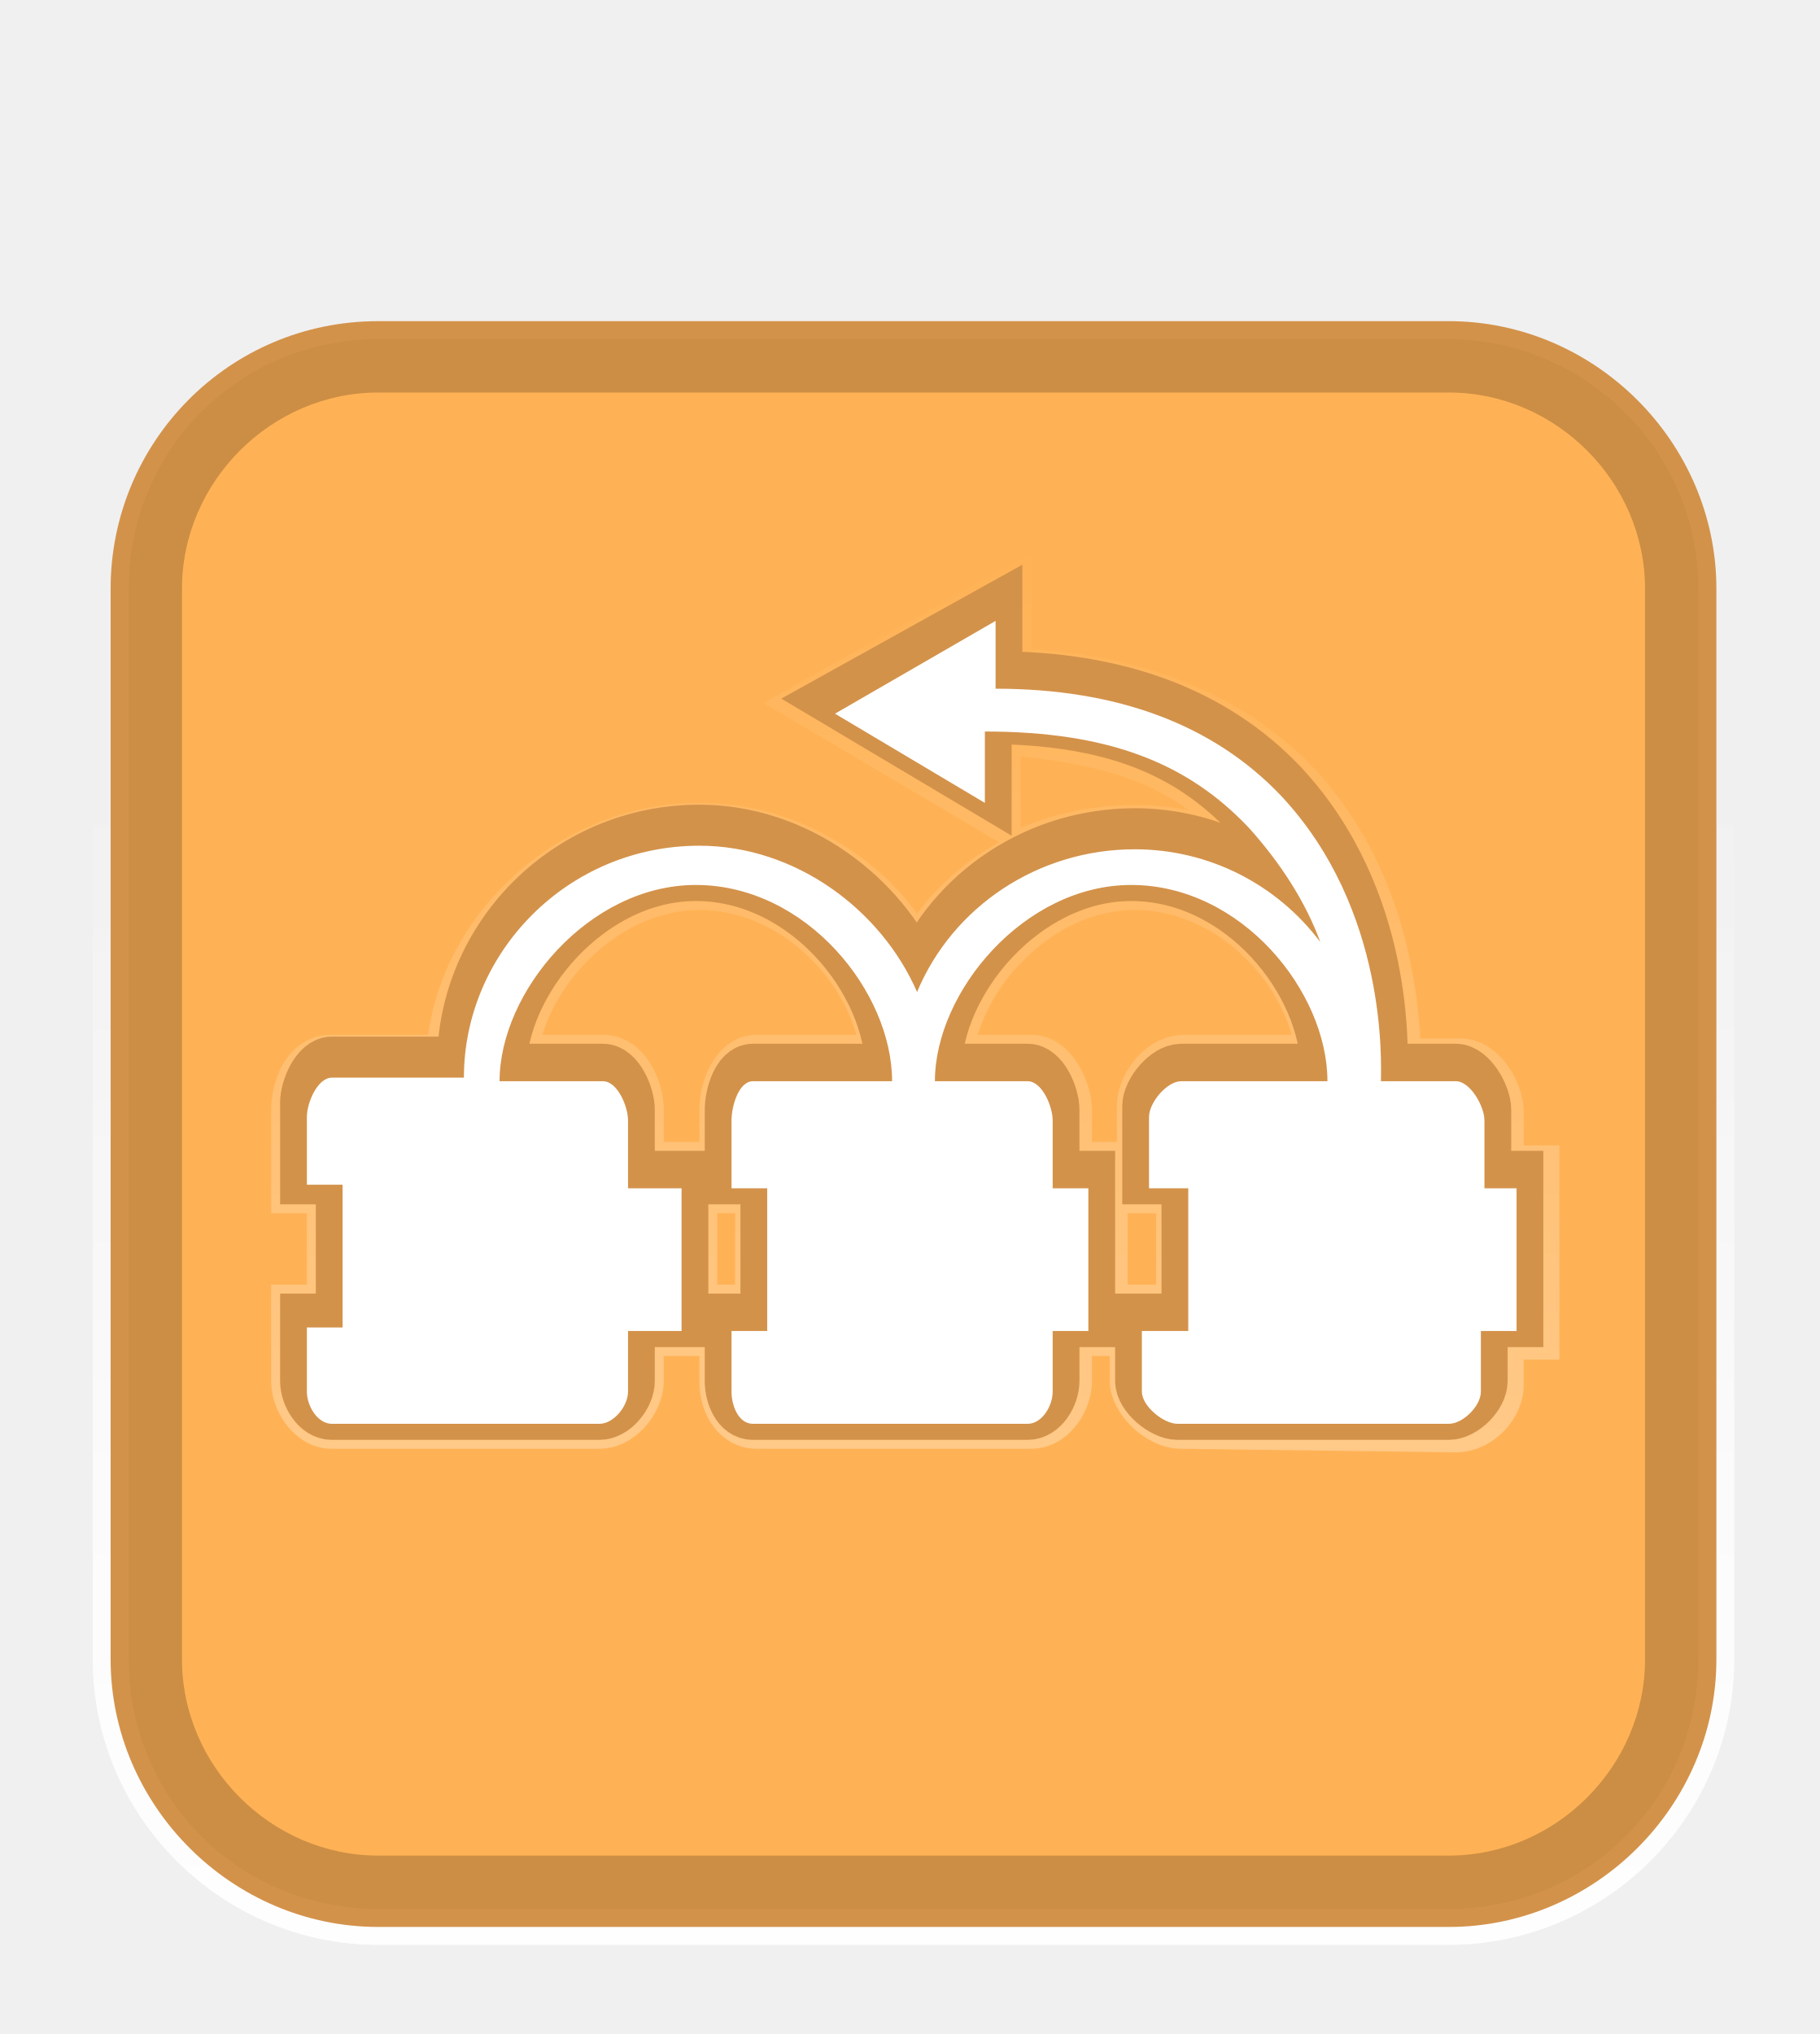
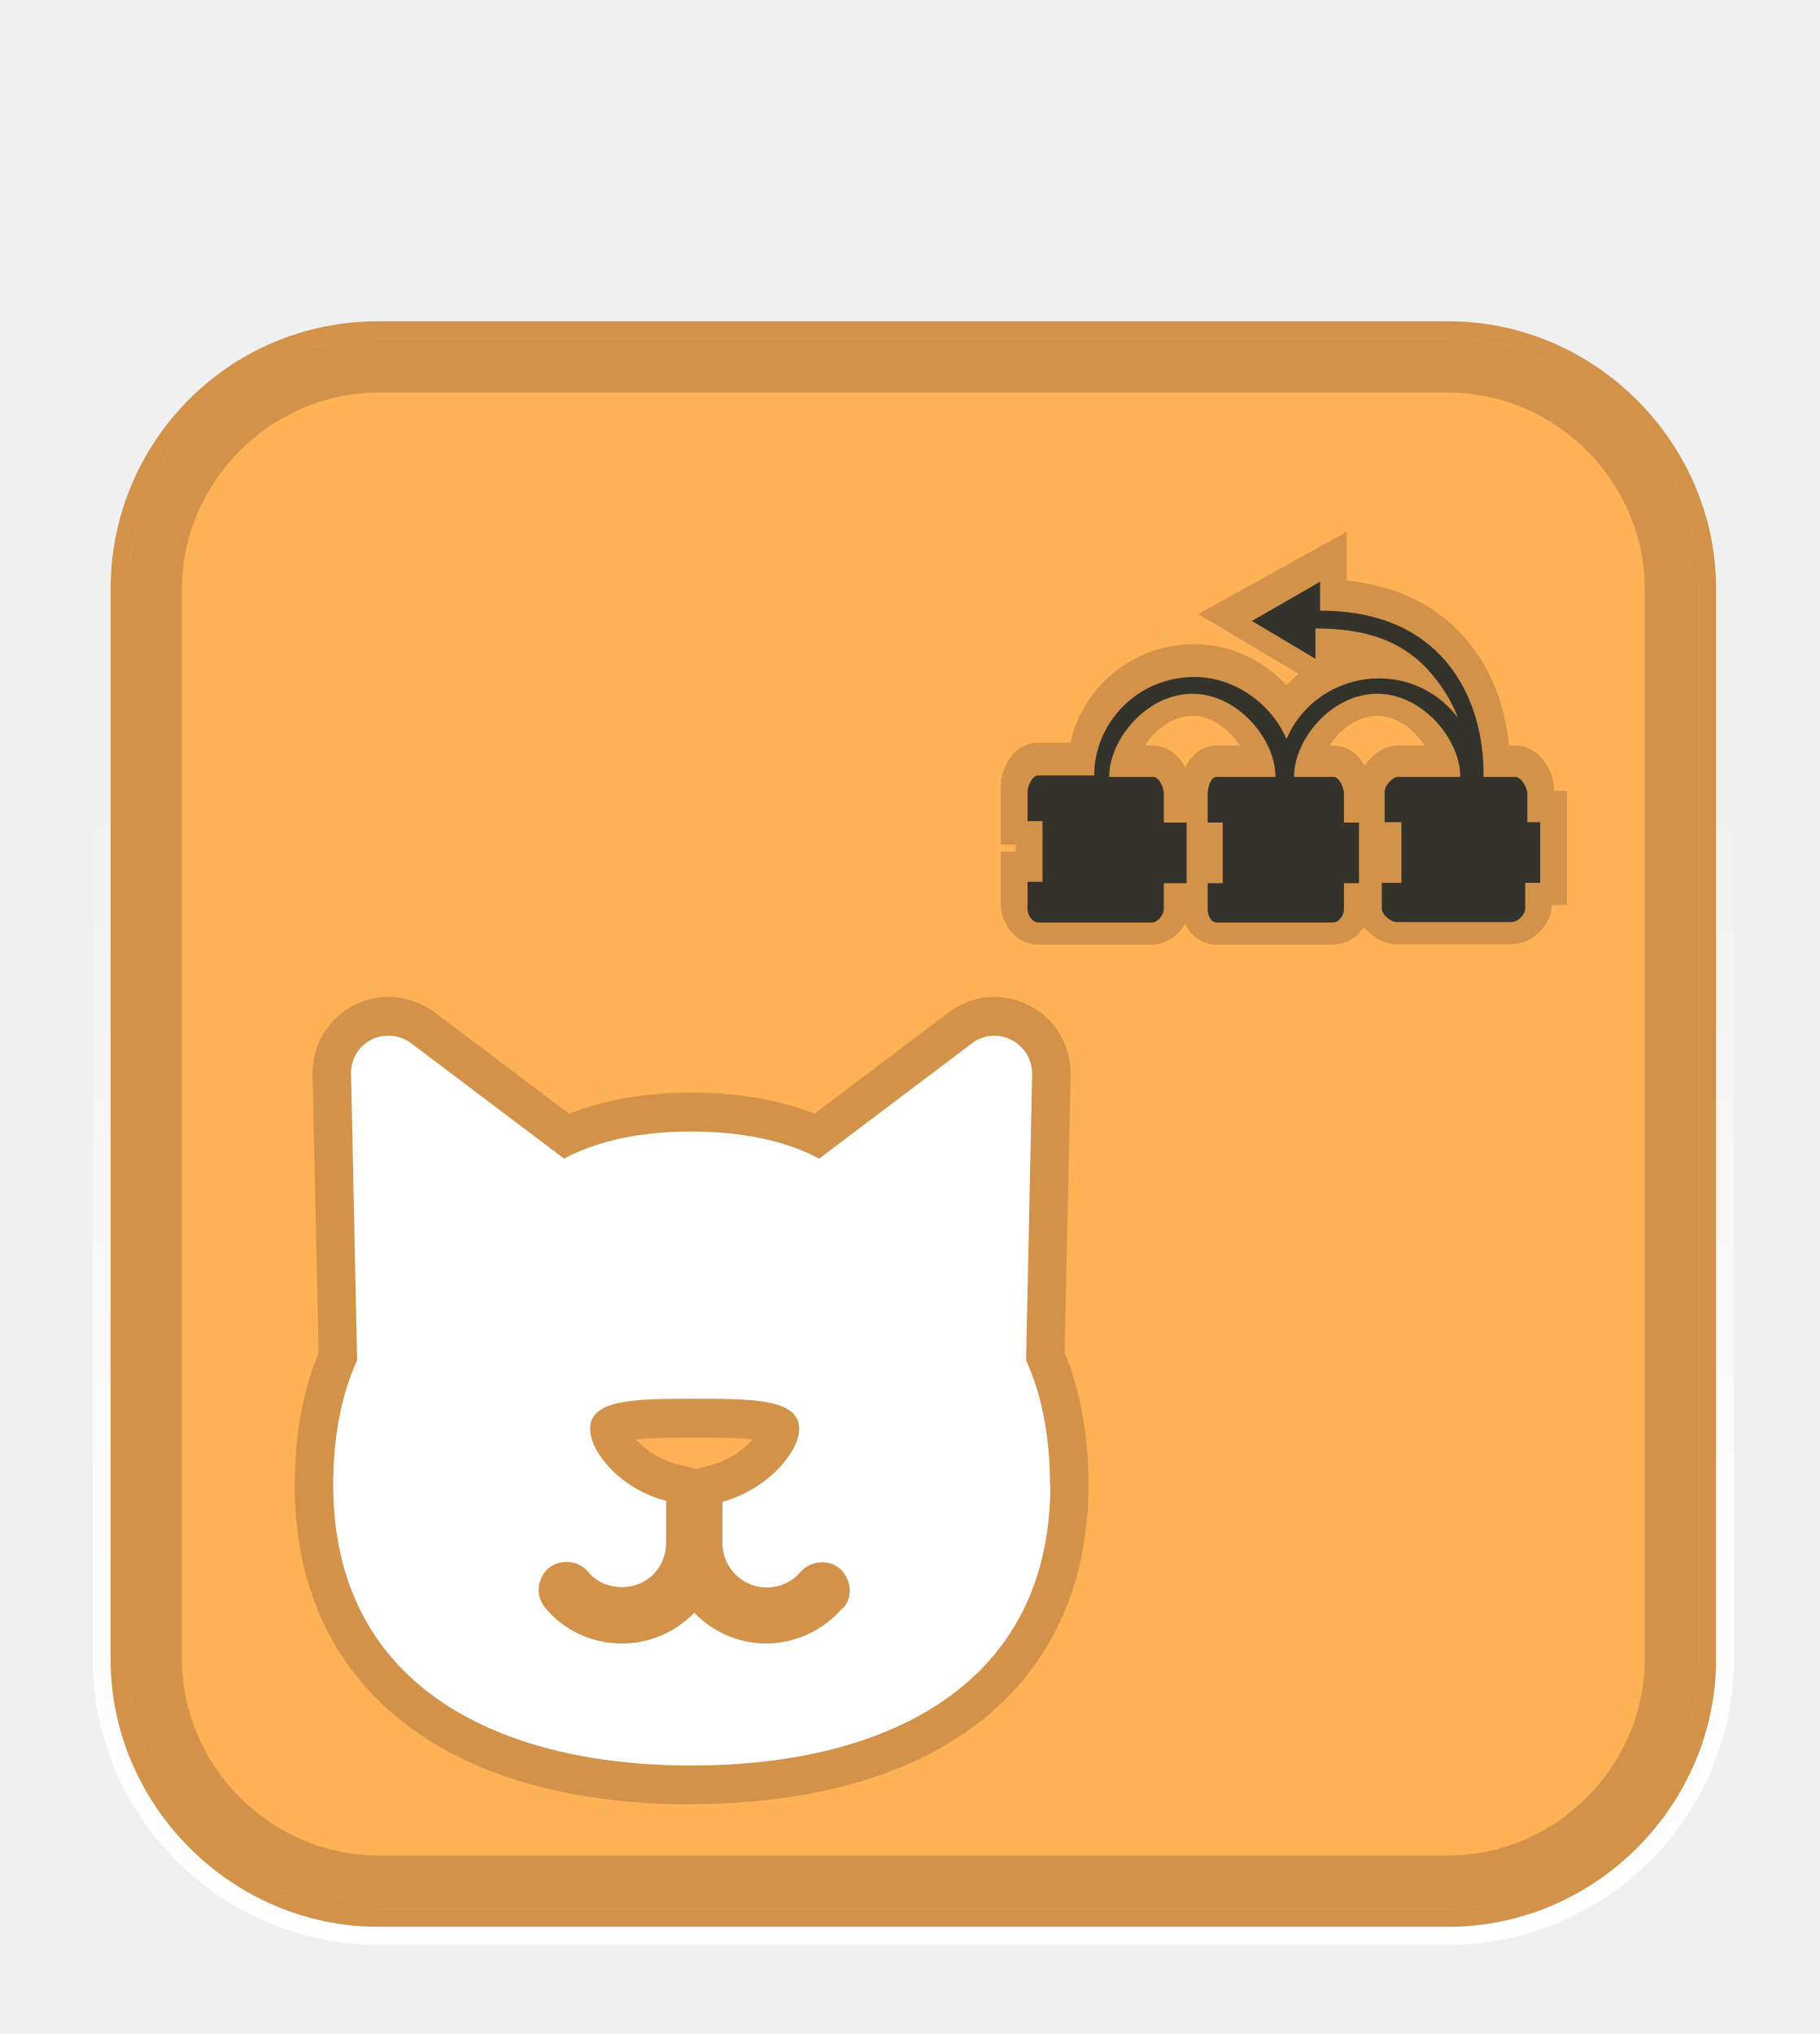
- <svg xmlns="http://www.w3.org/2000/svg" width="51" height="57" viewBox="3 -13 51 57">
-   <linearGradient id="a" gradientUnits="userSpaceOnUse" x1="-87.444" y1="-1194.49" x2="-87.444" y2="-1161.657" gradientTransform="matrix(1 0 0 -1 116 -1153.074)">
-     <stop offset="0" stop-color="#fff" />
-     <stop offset=".09" stop-color="#fff" stop-opacity=".91" />
-     <stop offset="1" stop-color="#fff" stop-opacity="0" />
-   </linearGradient>
-   <path opacity=".75" fill="url(#a)" d="M13.6 41.5c-4.4 0-8-3.6-8-8v-30c0-4.4 3.6-8 8-8h30c4.4 0 8 3.6 8 8v30c0 4.4-3.6 8-8 8h-30z" />
-   <linearGradient id="b" gradientUnits="userSpaceOnUse" x1="-87.444" y1="-1194.49" x2="-87.444" y2="-1161.657" gradientTransform="matrix(1 0 0 -1 116 -1153.074)">
-     <stop offset="0" stop-color="#fff" />
-     <stop offset=".09" stop-color="#fff" stop-opacity=".91" />
-     <stop offset="1" stop-color="#fff" stop-opacity="0" />
-   </linearGradient>
-   <path opacity=".75" fill="url(#b)" d="M13.6 41.5c-4.4 0-8-3.6-8-8v-30c0-4.4 3.6-8 8-8h30c4.4 0 8 3.6 8 8v30c0 4.4-3.6 8-8 8h-30z" />
-   <path fill="#D3924A" d="M51.1 33.5c0 4.1-3.4 7.5-7.5 7.5h-30c-4.1 0-7.5-3.4-7.5-7.5v-30C6.1-.6 9.4-4 13.6-4h30c4.1 0 7.5 3.4 7.5 7.5v30z" />
-   <path fill="#FFB255" d="M43.6-3.5h-30c-3.9 0-7 3.1-7 7v30c0 3.9 3.1 7 7 7h30c3.9 0 7-3.1 7-7v-30c0-3.9-3.2-7-7-7z" />
-   <path fill-opacity=".2" d="M43.6-3.5h-30c-3.9 0-7 3.1-7 7v30c0 3.9 3.1 7 7 7h30c3.9 0 7-3.1 7-7v-30c0-3.9-3.2-7-7-7zm5.5 37c0 3-2.5 5.5-5.5 5.5h-30c-3 0-5.5-2.5-5.5-5.5v-30c0-3 2.5-5.5 5.5-5.5h30c3 0 5.5 2.5 5.5 5.5v30z" />
-   <linearGradient id="c" gradientUnits="userSpaceOnUse" x1="28.616" y1="4.392" x2="28.616" y2="29.587" gradientTransform="matrix(1 0 0 -1 0 32)">
-     <stop offset="0" stop-color="#fff" />
-     <stop offset=".09" stop-color="#fff" stop-opacity=".91" />
-     <stop offset="1" stop-color="#fff" stop-opacity="0" />
-   </linearGradient>
-   <path opacity=".3" fill="url(#c)" d="M36.1 27.6c-1 0-2-1-2-1.9V25h-.5v.7c0 .9-.7 1.9-1.7 1.9h-7.7c-.9 0-1.6-.8-1.6-1.9V25h-1v.7c0 .9-.8 1.9-1.8 1.9h-7.5c-1 0-1.7-1-1.7-1.9V23h1v-2h-1v-2.9c0-.9.5-2.1 1.7-2.1H15c.5-3.6 3.8-6.5 7.6-6.5 2.4 0 4.7 1.2 6.1 3.1.6-.8 1.4-1.5 2.3-2l-6.6-3.9 7.5-4.2v2.7c3.3.2 5.9 1.3 7.8 3.2 2.5 2.6 3 5.9 3.1 7.7h1.1c1.1 0 1.8 1.2 1.8 2.1v.9h1v6h-1v.7c0 1-.9 1.9-1.9 1.9l-7.7-.1zm-23.5-2h7V23h1.5v-2h-1.5v-2.9-.1h-7v1h1v6h-1v.6zm23.5 0s.1 0 0 0l7.5.1V23h1v-2h-1v-2.9-.1h-.9l.2.5-.4-.5h-6.1s0 .1-.1.1v.9h1.1v6h-1.3v.6zM24.6 25v.6h7V23h1v-2h-1v-2.9-.1h-7v1h1v6h-1zm10-2h.8v-2h-.8v2zm-11.5 0h.5v-2h-.5v2zm10.5-4h.7v-1c0-.9.8-2 1.9-2h3c-.5-1.8-2.3-3.5-4.4-3.5-2.1 0-3.9 1.8-4.4 3.5h1.5c1.1 0 1.7 1.3 1.7 2.1v.9zm-12 0h1v-.9c0-1 .6-2.1 1.6-2.1H27c-.5-1.8-2.3-3.5-4.4-3.5-2.1 0-3.9 1.8-4.4 3.5h1.7c1.1 0 1.7 1.2 1.7 2.1v.9zm10-10.8v2c1.4-.6 3.1-.8 4.7-.5-1.2-.9-2.7-1.3-4.7-1.5zm-3.2-1.5l1.2.7V6.2h.3v-.4l-1.5.9z" />
-   <path fill="none" stroke="#D3924A" stroke-width="1.5" stroke-miterlimit="10" d="M44.6 20v-1.9c0-.4-.4-1.1-.8-1.1h-2.1c0-.5.2-4.8-2.8-8-1.9-2-4.6-3-8-3V4.1l-4.5 2.5 4.2 2.5v-2c3.5 0 5.7.9 7.4 2.7.9 1 1.6 2.1 2 3.2-1.2-1.6-3.1-2.6-5.2-2.6-2.7 0-5.1 1.6-6.1 4-1-2.3-3.4-4.1-6.1-4.1-3.7 0-6.6 3-6.6 6.5h-3.7c-.4 0-.7.7-.7 1.1V20h1v4h-1v1.7c0 .4.3.9.7.9h7.5c.4 0 .8-.5.8-.9V24h1.5v-4h-1.5v-1.9c0-.4-.3-1.1-.7-1.1H17c0-2.5 2.5-5.5 5.5-5.5 3.1 0 5.5 3 5.5 5.5h-3.9c-.4 0-.6.7-.6 1.1V20h1v4h-1v1.7c0 .4.2.9.6.9h7.7c.4 0 .7-.5.7-.9V24h1v-4h-1v-1.9c0-.4-.3-1.1-.7-1.1h-2.6c0-2.5 2.5-5.5 5.5-5.5 3.1 0 5.5 3 5.5 5.5h-4.1c-.4 0-.9.6-.9 1v2h1.1v4H35v1.7c0 .4.6.9 1 .9h7.6c.4 0 .9-.5.9-.9V24h1v-4h-.9z" />
-   <path fill="#FFF" d="M44.6 20.3v-1.9c0-.4-.4-1.1-.8-1.1h-2.1c0-.5.2-4.8-2.8-8-1.9-2-4.6-3-8-3V4.4L26.4 7l4.2 2.5v-2c3.5 0 5.7.9 7.4 2.7.9 1 1.6 2.1 2 3.2-1.2-1.6-3.1-2.6-5.2-2.6-2.7 0-5.1 1.6-6.1 4-1-2.3-3.4-4.1-6.1-4.1-3.7 0-6.6 3-6.6 6.5h-3.7c-.4 0-.7.7-.7 1.1v1.9h1v4h-1V26c0 .4.3.9.7.9h7.5c.4 0 .8-.5.8-.9v-1.7h1.5v-4h-1.5v-1.9c0-.4-.3-1.1-.7-1.1H17c0-2.5 2.5-5.5 5.5-5.5 3.1 0 5.5 3 5.5 5.5h-3.9c-.4 0-.6.7-.6 1.1v1.9h1v4h-1V26c0 .4.2.9.6.9h7.7c.4 0 .7-.5.7-.9v-1.7h1v-4h-1v-1.9c0-.4-.3-1.1-.7-1.1h-2.6c0-2.5 2.5-5.5 5.5-5.5 3.1 0 5.5 3 5.5 5.5h-4.1c-.4 0-.9.6-.9 1v2h1.1v4H35V26c0 .4.6.9 1 .9h7.6c.4 0 .9-.5.9-.9v-1.7h1v-4h-.9z" />
+ <svg xmlns="http://www.w3.org/2000/svg" xmlns:xlink="http://www.w3.org/1999/xlink" width="17.99mm" height="20.11mm" viewBox="0 0 51 57">
+   <defs>
+     <linearGradient id="linear-gradient" x1="-90.4" y1="1802.77" x2="-90.4" y2="1769.93" gradientTransform="translate(116 -1748.35)" gradientUnits="userSpaceOnUse">
+       <stop offset="0" stop-color="#fff" />
+       <stop offset=".09" stop-color="#fff" stop-opacity=".91" />
+       <stop offset="1" stop-color="#fff" stop-opacity="0" />
+     </linearGradient>
+     <linearGradient id="linear-gradient-2" x1="36.05" y1="589.42" x2="36.05" y2="578.74" gradientTransform="translate(0 -563.28)" xlink:href="#linear-gradient" />
+   </defs>
+   <g id="Layer_2">
+     <path d="M10.6,54.5c-4.4,0-8-3.6-8-8v-30c0-4.4,3.6-8,8-8h30c4.4,0,8,3.6,8,8v30c0,4.4-3.6,8-8,8H10.6Z" style="fill:url(#linear-gradient); isolation:isolate; opacity:.75;" />
+     <path d="M10.6,54.5c-4.4,0-8-3.6-8-8v-30c0-4.4,3.6-8,8-8h30c4.4,0,8,3.6,8,8v30c0,4.4-3.6,8-8,8H10.6Z" style="fill:url(#linear-gradient); isolation:isolate; opacity:.75;" />
+     <path d="M48.1,46.5c0,4.1-3.4,7.5-7.5,7.5H10.6c-4.1,0-7.5-3.4-7.5-7.5v-30c0-4.1,3.3-7.5,7.5-7.5h30c4.1,0,7.5,3.4,7.5,7.5v30Z" style="fill:#d3924a;" />
+     <path d="M40.6,9.5H10.6c-3.9,0-7,3.1-7,7v30c0,3.9,3.1,7,7,7h30c3.9,0,7-3.1,7-7v-30c0-3.9-3.2-7-7-7Z" style="fill:#ffb255;" />
+     <path d="M40.6,9.5H10.6c-3.9,0-7,3.1-7,7v30c0,3.9,3.1,7,7,7h30c3.9,0,7-3.1,7-7v-30c0-3.9-3.2-7-7-7ZM46.1,46.5c0,3-2.5,5.5-5.5,5.5H10.6c-3,0-5.5-2.5-5.5-5.5v-30c0-3,2.5-5.5,5.5-5.5h30c3,0,5.5,2.5,5.5,5.5v30Z" style="fill:#d3924a;" />
+   </g>
+   <g id="Layer_1">
+     <path d="M39.21,26.14c-.42,0-.85-.42-.85-.81v-.3h-.21v.3c0,.38-.3.81-.72.81h-3.27c-.38,0-.68-.34-.68-.81v-.3h-.42v.3c0,.38-.34.81-.76.81h-3.18c-.42,0-.72-.42-.72-.81v-1.14h.42v-.85h-.42v-1.23c0-.38.21-.89.72-.89h1.14c.21-1.53,1.61-2.76,3.22-2.76,1.02,0,1.99.51,2.59,1.31.25-.34.59-.64.98-.85l-2.8-1.65,3.18-1.78v1.14c1.4.08,2.5.55,3.31,1.36,1.06,1.1,1.27,2.5,1.31,3.27h.47c.47,0,.76.51.76.89v.38h.42v2.54h-.42v.3c0,.42-.38.81-.81.81l-3.27-.04ZM29.24,25.3h2.97v-1.1h.64v-.85h-.64v-1.27h-2.97v.42h.42v2.54h-.42v.25ZM39.21,25.3s.04,0,0,0l3.18.04v-1.14h.42v-.85h-.42v-1.27h-.38l.08.21-.17-.21h-2.59s0,.04-.04.04v.38h.47v2.54h-.55v.25ZM34.33,25.04v.25h2.97v-1.1h.42v-.85h-.42v-1.27h-2.97v.42h.42v2.54h-.42ZM38.57,24.19h.34v-.85h-.34v.85ZM33.69,24.19h.21v-.85h-.21v.85ZM38.14,22.5h.3v-.42c0-.38.34-.85.81-.85h1.27c-.21-.76-.98-1.48-1.87-1.48s-1.65.76-1.87,1.48h.64c.47,0,.72.55.72.89v.38ZM33.06,22.5h.42v-.38c0-.42.25-.89.68-.89h1.19c-.21-.76-.98-1.48-1.87-1.48s-1.65.76-1.87,1.48h.72c.47,0,.72.51.72.89v.38ZM37.3,17.92v.85c.59-.25,1.31-.34,1.99-.21-.51-.38-1.14-.55-1.99-.64ZM35.94,17.28l.51.3v-.51h.13v-.17l-.64.38Z" style="fill:url(#linear-gradient-2); isolation:isolate; opacity:.3;" />
+     <path d="M42.81,22.92v-.81c0-.17-.17-.47-.34-.47h-.89c0-.21.08-2.04-1.19-3.39-.81-.85-1.95-1.27-3.39-1.27v-.81l-1.91,1.06,1.78,1.06v-.85c1.48,0,2.42.38,3.14,1.14.38.42.68.89.85,1.36-.51-.68-1.31-1.1-2.21-1.1-1.14,0-2.16.68-2.59,1.7-.42-.98-1.44-1.74-2.59-1.74-1.57,0-2.8,1.27-2.8,2.76h-1.57c-.17,0-.3.3-.3.47v.89h.42v1.7h-.42v.72c0,.17.13.38.3.38h3.18c.17,0,.34-.21.34-.38v-.72h.64v-1.7h-.64v-.81c0-.17-.13-.47-.3-.47h-1.23c0-1.06,1.06-2.33,2.33-2.33s2.33,1.27,2.33,2.33h-1.65c-.17,0-.25.3-.25.47v.81h.42v1.7h-.42v.72c0,.17.08.38.25.38h3.27c.17,0,.3-.21.3-.38v-.72h.42v-1.7h-.42v-.81c0-.17-.13-.47-.3-.47h-1.1c0-1.06,1.06-2.33,2.33-2.33s2.33,1.27,2.33,2.33h-1.74c-.17,0-.38.25-.38.42v.85h.47v1.7h-.55v.72c0,.17.25.38.42.38h3.22c.17,0,.38-.21.38-.38v-.72h.42v-1.7h-.38Z" style="fill:none; stroke:#d3924a; stroke-miterlimit:10; stroke-width:1.5px;" />
+     <path d="M42.81,23.05v-.81c0-.17-.17-.47-.34-.47h-.89c0-.21.08-2.04-1.19-3.39-.81-.85-1.95-1.27-3.39-1.27v-.81l-1.91,1.1,1.78,1.06v-.85c1.48,0,2.42.38,3.14,1.14.38.42.68.89.85,1.36-.51-.68-1.31-1.1-2.21-1.1-1.14,0-2.16.68-2.59,1.7-.42-.98-1.44-1.74-2.59-1.74-1.57,0-2.8,1.27-2.8,2.76h-1.57c-.17,0-.3.3-.3.47v.81h.42v1.7h-.42v.76c0,.17.13.38.3.38h3.18c.17,0,.34-.21.34-.38v-.72h.64v-1.7h-.64v-.81c0-.17-.13-.47-.3-.47h-1.23c0-1.06,1.06-2.33,2.33-2.33s2.33,1.27,2.33,2.33h-1.65c-.17,0-.25.3-.25.47v.81h.42v1.7h-.42v.72c0,.17.08.38.25.38h3.27c.17,0,.3-.21.3-.38v-.72h.42v-1.7h-.42v-.81c0-.17-.13-.47-.3-.47h-1.1c0-1.06,1.06-2.33,2.33-2.33s2.33,1.27,2.33,2.33h-1.74c-.17,0-.38.25-.38.42v.85h.47v1.7h-.55v.72c0,.17.25.38.42.38h3.22c.17,0,.38-.21.38-.38v-.72h.42v-1.7h-.38Z" style="fill:#34332b;" />
+     <g id="Page-1">
+       <g id="sprite-library">
+         <path d="M19.38,50.57c-6.96,0-11.12-3.35-11.12-8.95,0-1.4.23-2.65.67-3.71l-.17-7.78c-.02-.82.42-1.57,1.14-1.95.73-.38,1.6-.31,2.27.18l3.78,2.85c.98-.39,2.13-.59,3.43-.59s2.47.2,3.45.59l3.76-2.84c.65-.49,1.5-.57,2.23-.21.74.36,1.19,1.11,1.19,1.94l-.17,7.8c.44,1.07.67,2.32.67,3.71,0,5.6-4.17,8.95-11.15,8.95h0ZM10.94,30.15l.17,8.2-.1.23c-.38.83-.58,1.86-.58,3.05,0,6.12,6.26,6.78,8.95,6.78s8.98-.66,8.98-6.78c0-1.19-.2-2.21-.58-3.05l-.1-.23.17-8.19-4.78,3.6-.61-.33c-.78-.41-1.84-.63-3.08-.63s-2.26.21-3.05.63l-.61.33-4.78-3.6h0ZM21.49,47.16c-.73,0-1.43-.2-2.03-.57-.61.37-1.3.57-2.02.57-1.16,0-2.25-.5-2.98-1.38-.66-.75-.58-1.94.2-2.63.42-.34.93-.49,1.43-.44.5.05.94.3,1.26.68,0,0,.07.02.1.02.08,0,.13-.07.13-.16v-.43c-1.23-.6-2.13-1.72-2.13-2.78,0-1.93,2.22-1.93,4.01-1.93s4.02,0,4.02,1.93c0,1.04-.91,2.18-2.15,2.79v.42c0,.15.2.19.27.12.33-.39.8-.62,1.31-.66.5-.04.97.12,1.34.44.4.35.63.83.65,1.35.02.49-.14.95-.47,1.31-.73.86-1.8,1.36-2.95,1.36h0ZM15.67,44.78s0,0,0,0h0ZM16.11,44.36s0,0,0,.01c0,0,0,0,0-.01ZM17.82,40.34c.22.24.61.55,1.12.68l.58.15.44-.12c.51-.14.91-.45,1.14-.71-.45-.05-1.13-.05-1.63-.05s-1.2,0-1.65.05ZM21.31,40h0Z" style="fill:#d3924a;" />
+       </g>
+     </g>
+     <g id="Page-1-2">
+       <g id="sprite-library-2">
+         <path id="Combined-Shape" d="M29.44,41.62c0,5.55-4.51,7.86-10.06,7.86s-10.04-2.32-10.04-7.86c0-1.37.23-2.53.67-3.5l-.17-8.02c-.02-.89.97-1.39,1.69-.86l4.28,3.23c.99-.53,2.22-.76,3.56-.76s2.6.23,3.59.76l4.28-3.23c.7-.53,1.69-.02,1.69.86l-.17,8.02c.44.97.67,2.13.67,3.5h0ZM23.62,45.08c.3-.31.25-.82-.08-1.12-.32-.27-.83-.23-1.12.11-.23.27-.57.42-.93.42-.67,0-1.24-.55-1.24-1.24v-1.16c1.23-.34,2.15-1.37,2.15-2.05,0-.84-1.33-.84-2.93-.84s-2.93,0-2.93.84c0,.68.89,1.71,2.13,2.02v1.18c0,.7-.55,1.24-1.23,1.24-.38,0-.72-.15-.95-.42-.27-.34-.78-.38-1.12-.11-.33.3-.36.8-.08,1.12.53.63,1.3.99,2.15.99.78,0,1.5-.33,2.02-.86.51.53,1.23.86,2.02.86s1.6-.36,2.13-.99h0Z" style="fill:#fff; fill-rule:evenodd;" />
+       </g>
+     </g>
+   </g>
</svg>
